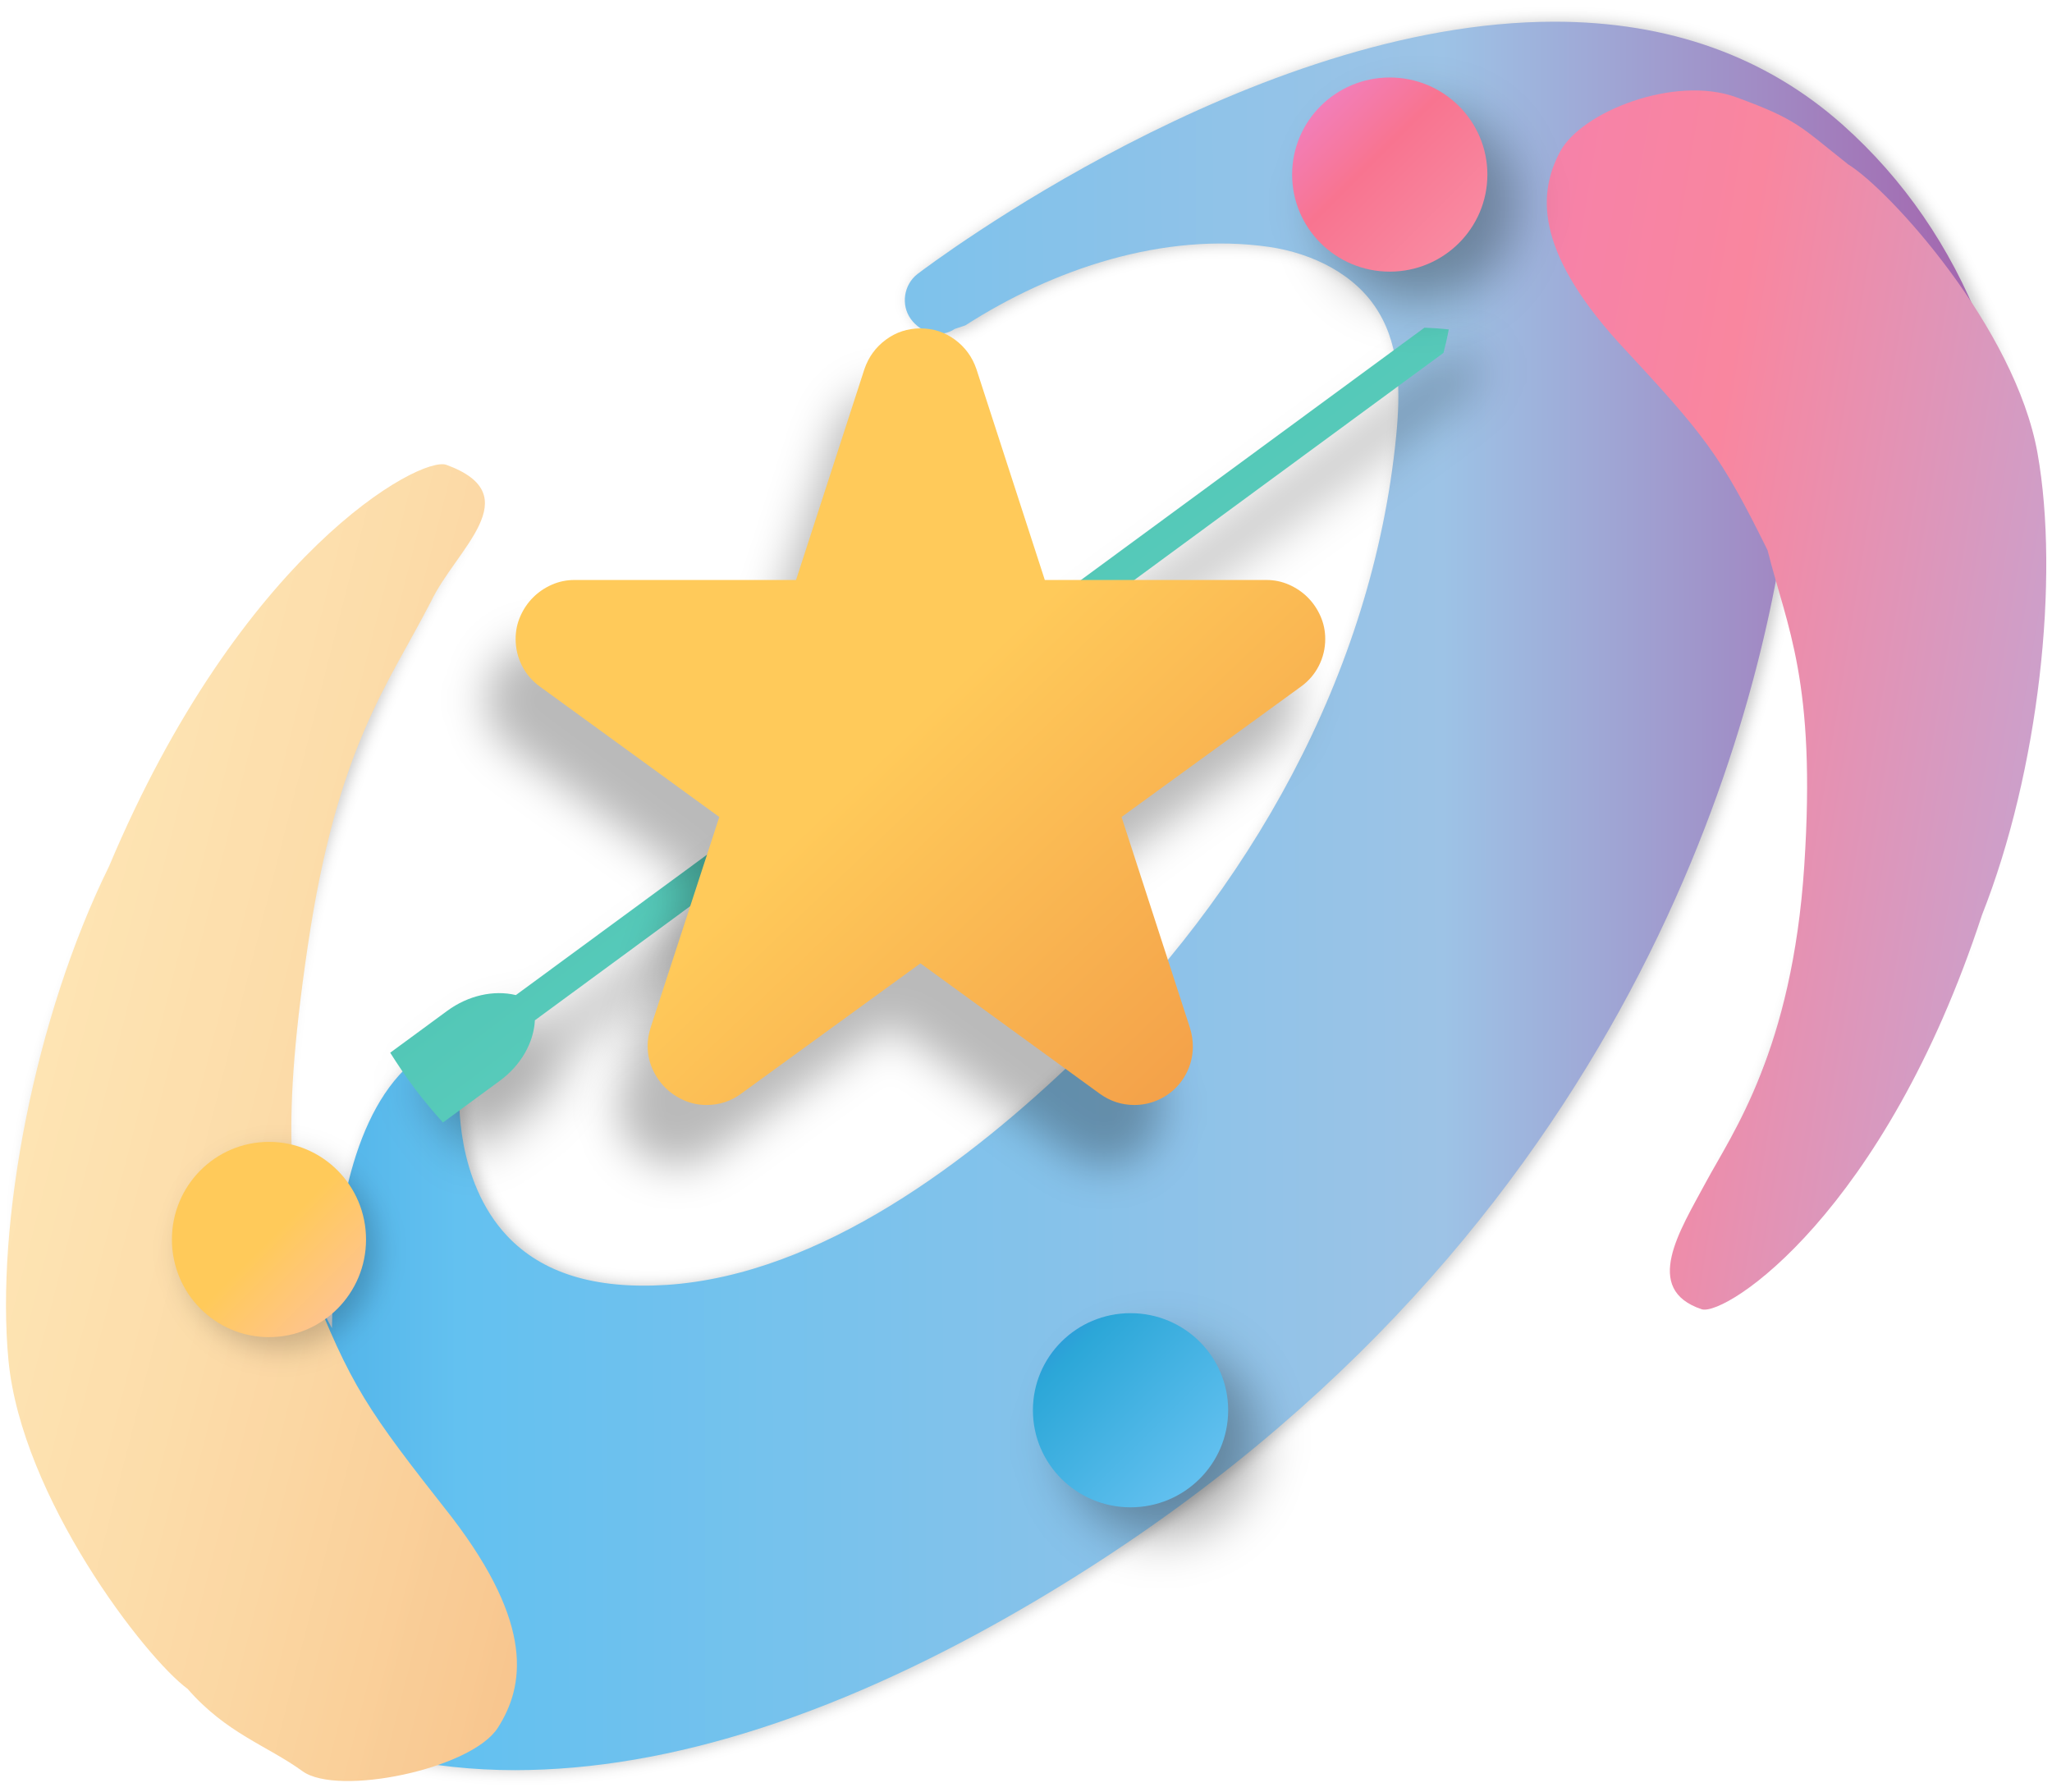
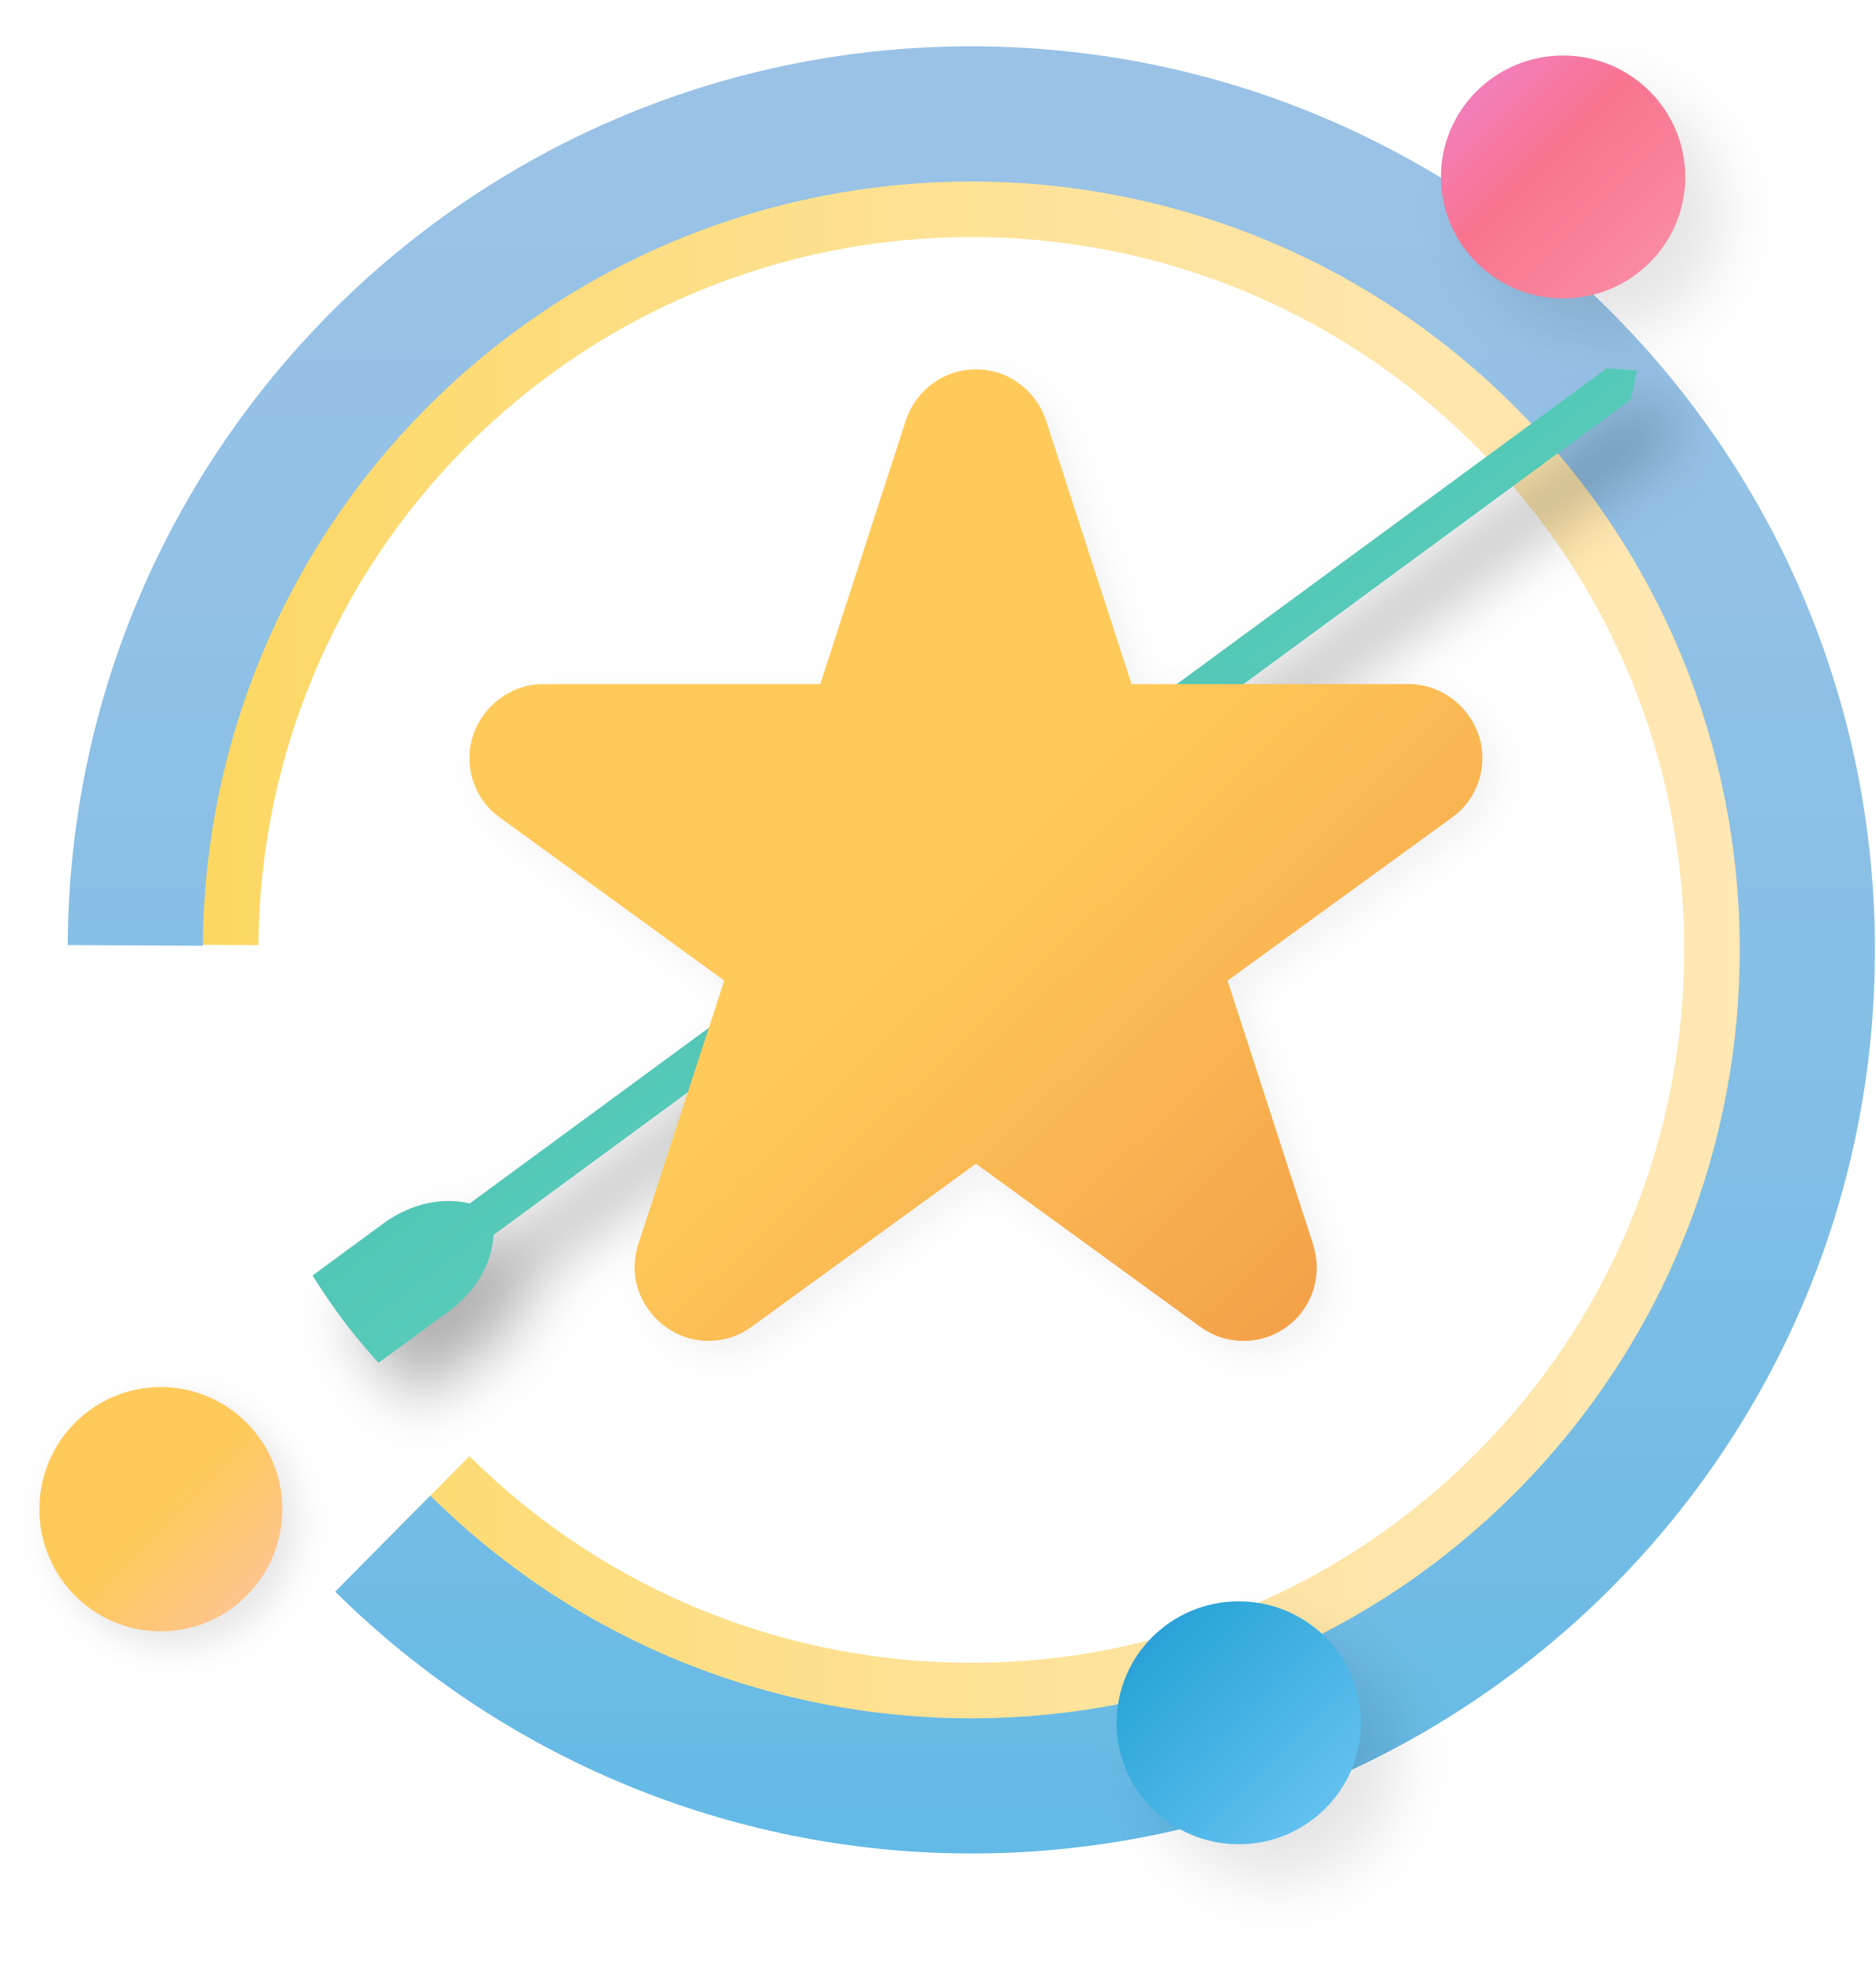
- <svg xmlns="http://www.w3.org/2000/svg" width="1797" height="1569" overflow="hidden">
+ <svg xmlns="http://www.w3.org/2000/svg" width="1313" height="1381" overflow="hidden">
  <defs>
    <filter id="fx0" x="-10%" y="-10%" width="120%" height="120%" filterUnits="userSpaceOnUse" primitiveUnits="userSpaceOnUse">
      <feComponentTransfer color-interpolation-filters="sRGB">
        <feFuncR type="discrete" tableValues="0 0" />
        <feFuncG type="discrete" tableValues="0 0" />
        <feFuncB type="discrete" tableValues="0 0" />
-         <feFuncA type="linear" slope="0.22" intercept="0" />
-       </feComponentTransfer>
-       <feGaussianBlur stdDeviation="6.111 6.111" />
+         <feFuncA type="linear" slope="0.102" intercept="0" />
+       </feComponentTransfer>
+       <feGaussianBlur stdDeviation="7.13 7.153" />
    </filter>
    <filter id="fx1" x="-10%" y="-10%" width="120%" height="120%" filterUnits="userSpaceOnUse" primitiveUnits="userSpaceOnUse">
      <feComponentTransfer color-interpolation-filters="sRGB">
        <feFuncR type="discrete" tableValues="0 0" />
        <feFuncG type="discrete" tableValues="0 0" />
        <feFuncB type="discrete" tableValues="0 0" />
+         <feFuncA type="linear" slope="0.102" intercept="0" />
+       </feComponentTransfer>
+       <feGaussianBlur stdDeviation="6.111 6.136" />
+     </filter>
+     <filter id="fx2" x="-10%" y="-10%" width="120%" height="120%" filterUnits="userSpaceOnUse" primitiveUnits="userSpaceOnUse">
+       <feComponentTransfer color-interpolation-filters="sRGB">
+         <feFuncR type="discrete" tableValues="0 0" />
+         <feFuncG type="discrete" tableValues="0 0" />
+         <feFuncB type="discrete" tableValues="0 0" />
+         <feFuncA type="linear" slope="0.102" intercept="0" />
+       </feComponentTransfer>
+       <feGaussianBlur stdDeviation="7.13 7.153" />
+     </filter>
+     <filter id="fx3" x="-10%" y="-10%" width="120%" height="120%" filterUnits="userSpaceOnUse" primitiveUnits="userSpaceOnUse">
+       <feComponentTransfer color-interpolation-filters="sRGB">
+         <feFuncR type="discrete" tableValues="0 0" />
+         <feFuncG type="discrete" tableValues="0 0" />
+         <feFuncB type="discrete" tableValues="0 0" />
        <feFuncA type="linear" slope="0.31" intercept="0" />
      </feComponentTransfer>
      <feGaussianBlur stdDeviation="7.13 7.13" />
    </filter>
-     <filter id="fx2" x="-10%" y="-10%" width="120%" height="120%" filterUnits="userSpaceOnUse" primitiveUnits="userSpaceOnUse">
-       <feComponentTransfer color-interpolation-filters="sRGB">
-         <feFuncR type="discrete" tableValues="0 0" />
-         <feFuncG type="discrete" tableValues="0 0" />
-         <feFuncB type="discrete" tableValues="0 0" />
-         <feFuncA type="linear" slope="0.271" intercept="0" />
+     <filter id="fx4" x="-10%" y="-10%" width="120%" height="120%" filterUnits="userSpaceOnUse" primitiveUnits="userSpaceOnUse">
+       <feComponentTransfer color-interpolation-filters="sRGB">
+         <feFuncR type="discrete" tableValues="0 0" />
+         <feFuncG type="discrete" tableValues="0 0" />
+         <feFuncB type="discrete" tableValues="0 0" />
+         <feFuncA type="linear" slope="0.051" intercept="0" />
      </feComponentTransfer>
      <feGaussianBlur stdDeviation="6.119 6.111" />
    </filter>
-     <filter id="fx3" x="-10%" y="-10%" width="120%" height="120%" filterUnits="userSpaceOnUse" primitiveUnits="userSpaceOnUse">
-       <feComponentTransfer color-interpolation-filters="sRGB">
-         <feFuncR type="discrete" tableValues="0 0" />
-         <feFuncG type="discrete" tableValues="0 0" />
-         <feFuncB type="discrete" tableValues="0 0" />
-         <feFuncA type="linear" slope="0.31" intercept="0" />
-       </feComponentTransfer>
-       <feGaussianBlur stdDeviation="7.13 7.153" />
-     </filter>
-     <filter id="fx4" x="-10%" y="-10%" width="120%" height="120%" filterUnits="userSpaceOnUse" primitiveUnits="userSpaceOnUse">
-       <feComponentTransfer color-interpolation-filters="sRGB">
-         <feFuncR type="discrete" tableValues="0 0" />
-         <feFuncG type="discrete" tableValues="0 0" />
-         <feFuncB type="discrete" tableValues="0 0" />
-         <feFuncA type="linear" slope="0.31" intercept="0" />
-       </feComponentTransfer>
-       <feGaussianBlur stdDeviation="7.13 7.153" />
-     </filter>
-     <filter id="fx5" x="-10%" y="-10%" width="120%" height="120%" filterUnits="userSpaceOnUse" primitiveUnits="userSpaceOnUse">
-       <feComponentTransfer color-interpolation-filters="sRGB">
-         <feFuncR type="discrete" tableValues="0 0" />
-         <feFuncG type="discrete" tableValues="0 0" />
-         <feFuncB type="discrete" tableValues="0 0" />
-         <feFuncA type="linear" slope="0.2" intercept="0" />
-       </feComponentTransfer>
-       <feGaussianBlur stdDeviation="6.111 6.136" />
-     </filter>
-     <clipPath id="clip6">
-       <rect x="1306" y="453" width="1797" height="1569" />
-     </clipPath>
-     <clipPath id="clip7">
-       <rect x="-3" y="-3" width="1807" height="1576" />
-     </clipPath>
+     <clipPath id="clip5">
+       <rect x="1429" y="482" width="1313" height="1381" />
+     </clipPath>
+     <linearGradient x1="1279.06" y1="1146.89" x2="2938.64" y2="1146.88" gradientUnits="userSpaceOnUse" spreadMethod="reflect" id="fill6">
+       <stop offset="0" stop-color="#FCD03C" />
+       <stop offset="0.008" stop-color="#FCD03D" />
+       <stop offset="0.016" stop-color="#FCD03F" />
+       <stop offset="0.024" stop-color="#FCD141" />
+       <stop offset="0.032" stop-color="#FCD143" />
+       <stop offset="0.04" stop-color="#FCD145" />
+       <stop offset="0.048" stop-color="#FCD247" />
+       <stop offset="0.056" stop-color="#FCD248" />
+       <stop offset="0.065" stop-color="#FCD24A" />
+       <stop offset="0.073" stop-color="#FCD34C" />
+       <stop offset="0.081" stop-color="#FCD34E" />
+       <stop offset="0.089" stop-color="#FCD34F" />
+       <stop offset="0.097" stop-color="#FCD451" />
+       <stop offset="0.105" stop-color="#FCD453" />
+       <stop offset="0.113" stop-color="#FCD555" />
+       <stop offset="0.121" stop-color="#FCD556" />
+       <stop offset="0.129" stop-color="#FCD558" />
+       <stop offset="0.137" stop-color="#FCD65A" />
+       <stop offset="0.145" stop-color="#FCD65B" />
+       <stop offset="0.153" stop-color="#FCD65D" />
+       <stop offset="0.161" stop-color="#FCD75F" />
+       <stop offset="0.169" stop-color="#FCD760" />
+       <stop offset="0.177" stop-color="#FCD762" />
+       <stop offset="0.185" stop-color="#FCD763" />
+       <stop offset="0.194" stop-color="#FCD865" />
+       <stop offset="0.202" stop-color="#FDD867" />
+       <stop offset="0.21" stop-color="#FDD868" />
+       <stop offset="0.218" stop-color="#FDD96A" />
+       <stop offset="0.226" stop-color="#FDD96B" />
+       <stop offset="0.234" stop-color="#FDD96D" />
+       <stop offset="0.242" stop-color="#FDDA6E" />
+       <stop offset="0.25" stop-color="#FDDA70" />
+       <stop offset="0.258" stop-color="#FDDA71" />
+       <stop offset="0.266" stop-color="#FDDB73" />
+       <stop offset="0.274" stop-color="#FDDB74" />
+       <stop offset="0.282" stop-color="#FDDB75" />
+       <stop offset="0.29" stop-color="#FDDB77" />
+       <stop offset="0.298" stop-color="#FDDC78" />
+       <stop offset="0.306" stop-color="#FDDC7A" />
+       <stop offset="0.315" stop-color="#FDDC7B" />
+       <stop offset="0.323" stop-color="#FDDC7C" />
+       <stop offset="0.331" stop-color="#FDDD7E" />
+       <stop offset="0.339" stop-color="#FDDD7F" />
+       <stop offset="0.347" stop-color="#FDDD80" />
+       <stop offset="0.355" stop-color="#FDDE82" />
+       <stop offset="0.363" stop-color="#FDDE83" />
+       <stop offset="0.371" stop-color="#FDDE84" />
+       <stop offset="0.379" stop-color="#FDDE85" />
+       <stop offset="0.387" stop-color="#FDDF87" />
+       <stop offset="0.395" stop-color="#FDDF88" />
+       <stop offset="0.403" stop-color="#FDDF89" />
+       <stop offset="0.411" stop-color="#FDDF8A" />
+       <stop offset="0.419" stop-color="#FDDF8B" />
+       <stop offset="0.427" stop-color="#FDE08D" />
+       <stop offset="0.435" stop-color="#FDE08E" />
+       <stop offset="0.444" stop-color="#FEE08F" />
+       <stop offset="0.452" stop-color="#FEE090" />
+       <stop offset="0.46" stop-color="#FEE191" />
+       <stop offset="0.468" stop-color="#FEE192" />
+       <stop offset="0.476" stop-color="#FEE193" />
+       <stop offset="0.484" stop-color="#FEE194" />
+       <stop offset="0.492" stop-color="#FEE195" />
+       <stop offset="0.5" stop-color="#FEE296" />
+       <stop offset="0.508" stop-color="#FEE297" />
+       <stop offset="0.516" stop-color="#FEE298" />
+       <stop offset="0.524" stop-color="#FEE299" />
+       <stop offset="0.532" stop-color="#FEE29A" />
+       <stop offset="0.54" stop-color="#FEE39B" />
+       <stop offset="0.548" stop-color="#FEE39C" />
+       <stop offset="0.556" stop-color="#FEE39D" />
+       <stop offset="0.565" stop-color="#FEE39E" />
+       <stop offset="0.573" stop-color="#FEE39F" />
+       <stop offset="0.581" stop-color="#FEE4A0" />
+       <stop offset="0.589" stop-color="#FEE4A1" />
+       <stop offset="0.597" stop-color="#FEE4A2" />
+       <stop offset="0.605" stop-color="#FEE4A3" />
+       <stop offset="0.613" stop-color="#FEE4A3" />
+       <stop offset="0.621" stop-color="#FEE4A4" />
+       <stop offset="0.629" stop-color="#FEE5A5" />
+       <stop offset="0.637" stop-color="#FEE5A6" />
+       <stop offset="0.645" stop-color="#FEE5A7" />
+       <stop offset="0.653" stop-color="#FEE5A7" />
+       <stop offset="0.661" stop-color="#FEE5A8" />
+       <stop offset="0.669" stop-color="#FEE5A9" />
+       <stop offset="0.677" stop-color="#FEE6AA" />
+       <stop offset="0.685" stop-color="#FEE6AA" />
+       <stop offset="0.694" stop-color="#FEE6AB" />
+       <stop offset="0.702" stop-color="#FEE6AC" />
+       <stop offset="0.71" stop-color="#FEE6AC" />
+       <stop offset="0.718" stop-color="#FEE6AD" />
+       <stop offset="0.726" stop-color="#FEE6AD" />
+       <stop offset="0.734" stop-color="#FEE6AE" />
+       <stop offset="0.742" stop-color="#FEE7AF" />
+       <stop offset="0.75" stop-color="#FEE7AF" />
+       <stop offset="0.758" stop-color="#FEE7B0" />
+       <stop offset="0.766" stop-color="#FEE7B0" />
+       <stop offset="0.774" stop-color="#FEE7B1" />
+       <stop offset="0.782" stop-color="#FEE7B1" />
+       <stop offset="0.79" stop-color="#FEE7B2" />
+       <stop offset="0.798" stop-color="#FEE7B2" />
+       <stop offset="0.806" stop-color="#FEE7B3" />
+       <stop offset="0.815" stop-color="#FEE7B3" />
+       <stop offset="0.823" stop-color="#FEE8B4" />
+       <stop offset="0.831" stop-color="#FEE8B4" />
+       <stop offset="0.839" stop-color="#FEE8B4" />
+       <stop offset="0.847" stop-color="#FEE8B5" />
+       <stop offset="0.855" stop-color="#FEE8B5" />
+       <stop offset="0.863" stop-color="#FEE8B5" />
+       <stop offset="0.871" stop-color="#FEE8B6" />
+       <stop offset="0.879" stop-color="#FEE8B6" />
+       <stop offset="0.887" stop-color="#FEE8B6" />
+       <stop offset="0.895" stop-color="#FEE8B7" />
+       <stop offset="0.903" stop-color="#FEE8B7" />
+       <stop offset="0.911" stop-color="#FEE8B7" />
+       <stop offset="0.919" stop-color="#FEE8B7" />
+       <stop offset="0.927" stop-color="#FEE8B8" />
+       <stop offset="0.935" stop-color="#FEE8B8" />
+       <stop offset="0.944" stop-color="#FEE8B8" />
+       <stop offset="0.952" stop-color="#FEE8B8" />
+       <stop offset="0.96" stop-color="#FEE8B8" />
+       <stop offset="0.968" stop-color="#FEE8B8" />
+       <stop offset="0.976" stop-color="#FEE8B8" />
+       <stop offset="0.984" stop-color="#FEE8B8" />
+       <stop offset="0.992" stop-color="#FEE8B8" />
+       <stop offset="1" stop-color="#FFE9B9" />
+     </linearGradient>
+     <linearGradient x1="2108.85" y1="252.45" x2="2108.85" y2="2041.32" gradientUnits="userSpaceOnUse" spreadMethod="reflect" id="fill7">
+       <stop offset="0" stop-color="#9DC3E6" />
+       <stop offset="0.013" stop-color="#9CC2E6" />
+       <stop offset="0.026" stop-color="#9CC2E6" />
+       <stop offset="0.039" stop-color="#9CC2E6" />
+       <stop offset="0.052" stop-color="#9CC2E6" />
+       <stop offset="0.065" stop-color="#9CC2E6" />
+       <stop offset="0.078" stop-color="#9CC2E6" />
+       <stop offset="0.091" stop-color="#9CC2E6" />
+       <stop offset="0.104" stop-color="#9BC2E6" />
+       <stop offset="0.117" stop-color="#9BC2E6" />
+       <stop offset="0.13" stop-color="#9BC2E6" />
+       <stop offset="0.143" stop-color="#9AC2E6" />
+       <stop offset="0.156" stop-color="#9AC2E6" />
+       <stop offset="0.169" stop-color="#9AC2E6" />
+       <stop offset="0.182" stop-color="#99C2E6" />
+       <stop offset="0.195" stop-color="#99C2E6" />
+       <stop offset="0.208" stop-color="#98C2E6" />
+       <stop offset="0.221" stop-color="#98C2E6" />
+       <stop offset="0.234" stop-color="#97C2E6" />
+       <stop offset="0.247" stop-color="#97C2E6" />
+       <stop offset="0.26" stop-color="#96C2E6" />
+       <stop offset="0.273" stop-color="#96C1E6" />
+       <stop offset="0.286" stop-color="#95C1E6" />
+       <stop offset="0.299" stop-color="#94C1E6" />
+       <stop offset="0.312" stop-color="#94C1E6" />
+       <stop offset="0.325" stop-color="#93C1E6" />
+       <stop offset="0.338" stop-color="#92C1E6" />
+       <stop offset="0.351" stop-color="#92C1E6" />
+       <stop offset="0.364" stop-color="#91C1E6" />
+       <stop offset="0.377" stop-color="#90C1E6" />
+       <stop offset="0.39" stop-color="#8FC0E6" />
+       <stop offset="0.403" stop-color="#8EC0E6" />
+       <stop offset="0.416" stop-color="#8DC0E6" />
+       <stop offset="0.429" stop-color="#8DC0E6" />
+       <stop offset="0.442" stop-color="#8CC0E6" />
+       <stop offset="0.455" stop-color="#8BC0E6" />
+       <stop offset="0.468" stop-color="#8AC0E6" />
+       <stop offset="0.481" stop-color="#89BFE6" />
+       <stop offset="0.494" stop-color="#88BFE6" />
+       <stop offset="0.506" stop-color="#87BFE6" />
+       <stop offset="0.519" stop-color="#86BFE6" />
+       <stop offset="0.532" stop-color="#85BFE6" />
+       <stop offset="0.545" stop-color="#83BFE6" />
+       <stop offset="0.558" stop-color="#82BEE6" />
+       <stop offset="0.571" stop-color="#81BEE6" />
+       <stop offset="0.584" stop-color="#80BEE6" />
+       <stop offset="0.597" stop-color="#7FBEE6" />
+       <stop offset="0.61" stop-color="#7EBEE6" />
+       <stop offset="0.623" stop-color="#7CBEE6" />
+       <stop offset="0.636" stop-color="#7BBDE6" />
+       <stop offset="0.649" stop-color="#7ABDE6" />
+       <stop offset="0.662" stop-color="#78BDE6" />
+       <stop offset="0.675" stop-color="#77BDE6" />
+       <stop offset="0.688" stop-color="#76BDE6" />
+       <stop offset="0.701" stop-color="#74BCE6" />
+       <stop offset="0.714" stop-color="#73BCE6" />
+       <stop offset="0.727" stop-color="#72BCE6" />
+       <stop offset="0.74" stop-color="#70BCE6" />
+       <stop offset="0.753" stop-color="#6FBBE6" />
+       <stop offset="0.766" stop-color="#6DBBE6" />
+       <stop offset="0.779" stop-color="#6CBBE6" />
+       <stop offset="0.792" stop-color="#6ABBE6" />
+       <stop offset="0.805" stop-color="#69BBE6" />
+       <stop offset="0.818" stop-color="#67BAE6" />
+       <stop offset="0.831" stop-color="#65BAE6" />
+       <stop offset="0.844" stop-color="#64BAE6" />
+       <stop offset="0.857" stop-color="#62BAE6" />
+       <stop offset="0.87" stop-color="#60B9E6" />
+       <stop offset="0.883" stop-color="#5FB9E6" />
+       <stop offset="0.896" stop-color="#5DB9E6" />
+       <stop offset="0.909" stop-color="#5BB8E6" />
+       <stop offset="0.922" stop-color="#5AB8E6" />
+       <stop offset="0.935" stop-color="#58B8E6" />
+       <stop offset="0.948" stop-color="#56B8E6" />
+       <stop offset="0.961" stop-color="#54B7E6" />
+       <stop offset="0.974" stop-color="#52B7E6" />
+       <stop offset="0.987" stop-color="#50B7E6" />
+       <stop offset="1" stop-color="#4FB7E7" />
+     </linearGradient>
    <clipPath id="clip8">
-       <rect x="0" y="0" width="1800" height="1571" />
-     </clipPath>
-     <linearGradient x1="1318.67" y1="1239.04" x2="3081.33" y2="1235.96" gradientUnits="userSpaceOnUse" spreadMethod="reflect" id="fill9">
-       <stop offset="0" stop-color="#2B97D9" />
-       <stop offset="0.22" stop-color="#63C1F0" />
-       <stop offset="0.71" stop-color="#9DC3E6" />
-       <stop offset="1" stop-color="#A45CA8" />
-     </linearGradient>
-     <clipPath id="clip10">
+       <rect x="-7.333" y="-7.358" width="117.667" height="113.709" />
+     </clipPath>
+     <clipPath id="clip9">
+       <rect x="0" y="0" width="101" height="101" />
+     </clipPath>
+     <linearGradient x1="2438.05" y1="520.367" x2="2608.05" y2="691.364" gradientUnits="userSpaceOnUse" spreadMethod="reflect" id="fill10">
+       <stop offset="0" stop-color="#EF84CF" />
+       <stop offset="0.42" stop-color="#F87490" />
+       <stop offset="1" stop-color="#F991A7" />
+     </linearGradient>
+     <clipPath id="clip11">
+       <rect x="-3.5" y="-6.526" width="132" height="135.045" />
+     </clipPath>
+     <clipPath id="clip12">
+       <rect x="0" y="0" width="123" height="124" />
+     </clipPath>
+     <linearGradient x1="1456.05" y1="1453.37" x2="1627.05" y2="1623.36" gradientUnits="userSpaceOnUse" spreadMethod="reflect" id="fill13">
+       <stop offset="0" stop-color="#FFCA5A" />
+       <stop offset="0.5" stop-color="#FFCA5A" />
+       <stop offset="1" stop-color="#FEC1A2" />
+     </linearGradient>
+     <clipPath id="clip14">
+       <rect x="-7.333" y="-7.358" width="117.667" height="113.709" />
+     </clipPath>
+     <clipPath id="clip15">
+       <rect x="0" y="0" width="101" height="101" />
+     </clipPath>
+     <linearGradient x1="2211.05" y1="1602.37" x2="2381.05" y2="1773.36" gradientUnits="userSpaceOnUse" spreadMethod="reflect" id="fill16">
+       <stop offset="0" stop-color="#2A8EDA" />
+       <stop offset="0.21" stop-color="#2CA7D8" />
+       <stop offset="1" stop-color="#6FC6F5" />
+     </linearGradient>
+     <clipPath id="clip17">
      <rect x="-7.333" y="-7.333" width="366.667" height="290.667" />
    </clipPath>
-     <clipPath id="clip11">
+     <clipPath id="clip18">
      <rect x="0" y="0" width="353" height="276" />
    </clipPath>
-     <linearGradient x1="1777.04" y1="642.823" x2="2445.4" y2="1533.01" gradientUnits="userSpaceOnUse" spreadMethod="reflect" id="fill12">
+     <linearGradient x1="1777.04" y1="642.823" x2="2445.4" y2="1533.01" gradientUnits="userSpaceOnUse" spreadMethod="reflect" id="fill19">
      <stop offset="0" stop-color="#37B3A2" />
      <stop offset="0.59" stop-color="#5BCDBD" />
      <stop offset="1" stop-color="#5BCDBD" />
    </linearGradient>
-     <clipPath id="clip13">
-       <rect x="-6.341" y="-6.333" width="286.682" height="275.667" />
-     </clipPath>
-     <clipPath id="clip14">
-       <rect x="0" y="0" width="274" height="264" />
-     </clipPath>
-     <linearGradient x1="1772.34" y1="726.367" x2="2451.75" y2="1434.75" gradientUnits="userSpaceOnUse" spreadMethod="reflect" id="fill15">
+     <clipPath id="clip20">
+       <rect x="-3.504" y="-3.5" width="401.01" height="387" />
+     </clipPath>
+     <clipPath id="clip21">
+       <rect x="0" y="0" width="393" height="378" />
+     </clipPath>
+     <linearGradient x1="1772.34" y1="726.367" x2="2451.75" y2="1434.75" gradientUnits="userSpaceOnUse" spreadMethod="reflect" id="fill22">
      <stop offset="0" stop-color="#FFCA5A" />
      <stop offset="0.5" stop-color="#FFCA5A" />
      <stop offset="1" stop-color="#F19745" />
    </linearGradient>
-     <linearGradient x1="1066.15" y1="1331.52" x2="2067.25" y2="1586.72" gradientUnits="userSpaceOnUse" spreadMethod="reflect" id="fill16">
-       <stop offset="0" stop-color="#FFE9B9" />
-       <stop offset="0.015" stop-color="#FEE8B8" />
-       <stop offset="0.031" stop-color="#FEE8B8" />
-       <stop offset="0.046" stop-color="#FEE8B8" />
-       <stop offset="0.062" stop-color="#FEE8B8" />
-       <stop offset="0.077" stop-color="#FEE8B8" />
-       <stop offset="0.092" stop-color="#FEE8B8" />
-       <stop offset="0.108" stop-color="#FEE8B7" />
-       <stop offset="0.123" stop-color="#FEE7B7" />
-       <stop offset="0.138" stop-color="#FEE7B7" />
-       <stop offset="0.154" stop-color="#FEE7B7" />
-       <stop offset="0.169" stop-color="#FEE7B6" />
-       <stop offset="0.185" stop-color="#FEE6B6" />
-       <stop offset="0.2" stop-color="#FEE6B5" />
-       <stop offset="0.215" stop-color="#FEE5B5" />
-       <stop offset="0.231" stop-color="#FEE5B4" />
-       <stop offset="0.246" stop-color="#FEE5B4" />
-       <stop offset="0.262" stop-color="#FEE4B3" />
-       <stop offset="0.277" stop-color="#FEE4B3" />
-       <stop offset="0.292" stop-color="#FEE3B2" />
-       <stop offset="0.308" stop-color="#FDE3B1" />
-       <stop offset="0.323" stop-color="#FDE2B1" />
-       <stop offset="0.338" stop-color="#FDE1B0" />
-       <stop offset="0.354" stop-color="#FDE1AF" />
-       <stop offset="0.369" stop-color="#FDE0AE" />
-       <stop offset="0.385" stop-color="#FDDFAD" />
-       <stop offset="0.4" stop-color="#FDDFAD" />
-       <stop offset="0.415" stop-color="#FDDEAC" />
-       <stop offset="0.431" stop-color="#FCDDAB" />
-       <stop offset="0.446" stop-color="#FCDDAA" />
-       <stop offset="0.462" stop-color="#FCDCA9" />
-       <stop offset="0.477" stop-color="#FCDBA8" />
-       <stop offset="0.492" stop-color="#FCDAA7" />
-       <stop offset="0.508" stop-color="#FCD9A6" />
-       <stop offset="0.523" stop-color="#FCD8A5" />
-       <stop offset="0.538" stop-color="#FBD8A4" />
-       <stop offset="0.554" stop-color="#FBD7A3" />
-       <stop offset="0.569" stop-color="#FBD6A2" />
-       <stop offset="0.585" stop-color="#FBD5A0" />
-       <stop offset="0.6" stop-color="#FBD49F" />
-       <stop offset="0.615" stop-color="#FAD39E" />
-       <stop offset="0.631" stop-color="#FAD29D" />
-       <stop offset="0.646" stop-color="#FAD19B" />
-       <stop offset="0.662" stop-color="#FAD09A" />
-       <stop offset="0.677" stop-color="#FACF99" />
-       <stop offset="0.692" stop-color="#F9CD97" />
-       <stop offset="0.708" stop-color="#F9CC96" />
-       <stop offset="0.723" stop-color="#F9CB95" />
-       <stop offset="0.738" stop-color="#F9CA93" />
-       <stop offset="0.754" stop-color="#F9C992" />
-       <stop offset="0.769" stop-color="#F8C790" />
-       <stop offset="0.785" stop-color="#F8C68F" />
-       <stop offset="0.8" stop-color="#F8C58D" />
-       <stop offset="0.815" stop-color="#F8C48B" />
-       <stop offset="0.831" stop-color="#F7C28A" />
-       <stop offset="0.846" stop-color="#F7C188" />
-       <stop offset="0.862" stop-color="#F7C087" />
-       <stop offset="0.877" stop-color="#F7BE85" />
-       <stop offset="0.892" stop-color="#F6BD83" />
-       <stop offset="0.908" stop-color="#F6BB81" />
-       <stop offset="0.923" stop-color="#F6BA80" />
-       <stop offset="0.938" stop-color="#F6B97E" />
-       <stop offset="0.954" stop-color="#F5B77C" />
-       <stop offset="0.969" stop-color="#F5B67A" />
-       <stop offset="0.985" stop-color="#F5B478" />
-       <stop offset="1" stop-color="#F5B377" />
-     </linearGradient>
-     <linearGradient x1="2406.75" y1="959.823" x2="3340.15" y2="1112.99" gradientUnits="userSpaceOnUse" spreadMethod="reflect" id="fill17">
-       <stop offset="0" stop-color="#F37DB3" />
-       <stop offset="0.4" stop-color="#F9869F" />
-       <stop offset="1" stop-color="#A9B4ED" />
-     </linearGradient>
-     <clipPath id="clip18">
-       <rect x="-7.333" y="-7.358" width="117.667" height="113.709" />
-     </clipPath>
-     <clipPath id="clip19">
-       <rect x="0" y="0" width="101" height="101" />
-     </clipPath>
-     <linearGradient x1="2211.05" y1="1602.37" x2="2381.05" y2="1773.36" gradientUnits="userSpaceOnUse" spreadMethod="reflect" id="fill20">
-       <stop offset="0" stop-color="#2A8EDA" />
-       <stop offset="0.21" stop-color="#2CA7D8" />
-       <stop offset="1" stop-color="#6FC6F5" />
-     </linearGradient>
-     <clipPath id="clip21">
-       <rect x="-7.333" y="-7.358" width="117.667" height="113.709" />
-     </clipPath>
-     <clipPath id="clip22">
-       <rect x="0" y="0" width="101" height="101" />
-     </clipPath>
-     <linearGradient x1="2438.05" y1="520.367" x2="2608.05" y2="691.364" gradientUnits="userSpaceOnUse" spreadMethod="reflect" id="fill23">
-       <stop offset="0" stop-color="#EF84CF" />
-       <stop offset="0.42" stop-color="#F87490" />
-       <stop offset="1" stop-color="#F991A7" />
-     </linearGradient>
-     <clipPath id="clip24">
-       <rect x="-3.5" y="-6.526" width="132" height="135.045" />
-     </clipPath>
-     <clipPath id="clip25">
-       <rect x="0" y="0" width="123" height="124" />
-     </clipPath>
-     <linearGradient x1="1456.05" y1="1453.37" x2="1627.05" y2="1623.36" gradientUnits="userSpaceOnUse" spreadMethod="reflect" id="fill26">
-       <stop offset="0" stop-color="#FFCA5A" />
-       <stop offset="0.5" stop-color="#FFCA5A" />
-       <stop offset="1" stop-color="#FEC1A2" />
-     </linearGradient>
  </defs>
-   <g clip-path="url(#clip6)" transform="translate(-1306 -453)">
-     <g clip-path="url(#clip7)" filter="url(#fx0)" transform="translate(1305 452)">
-       <g clip-path="url(#clip8)">
-         <path d="M1619.27 110.276C1551.78 50.195 1466.73 20 1366.88 20 1102.46 20 820.793 231.98 809.083 240.915 797.064 250.158 794.29 268.029 803.227 280.353 812.164 292.677 829.114 297.608 841.749 288.98L850.994 285.899C927.726 236.602 1024.5 203.942 1116.95 217.191 1154.85 222.737 1193.07 241.223 1212.79 274.191 1232.21 306.234 1231.9 345.981 1228.2 383.262 1207.55 591.853 1099.08 782.265 949.613 926.46 855.928 1016.74 724.954 1117.18 589.358 1126.12 526.182 1130.12 480.264 1115.64 449.754 1083.29 403.837 1034.61 407.843 959.737 407.843 959.12 408.459 947.412 401.988 936.323 391.202 931.701 380.724 926.769 368.089 928.928 359.768 937.552 308.919 988.391 297.208 1089.14 296.284 1164.01 148.361 898.731 401.063 479.084 403.837 474.463 410.308 463.679 409.076 449.814 400.447 440.571 391.818 431.327 378.258 428.862 366.856 434.717 185.649 527.766 58.374 876.547 53.135 891.644-6.343 1063.57 14.305 1250.59 106.757 1380.31 185.341 1490.3 309.536 1551 456.534 1551 592.439 1551 745.294 1501.39 910.78 1403.72 1427.28 1099 1543.46 642.38 1569.66 456.284 1697.55 714.481 1482.75 1082.06 1480.29 1085.75 1473.2 1097.46 1475.67 1112.87 1486.14 1121.49 1496.62 1130.43 1512.03 1130.43 1522.51 1121.49 1668.58 998.25 1776.44 745.292 1779.52 519.447 1781.68 347.213 1726.52 205.791 1619.27 110.276Z" fill="#FF0000" fill-rule="evenodd" />
-       </g>
-     </g>
-     <path d="M2919.69 562.276C2852.2 502.195 2767.14 472 2667.29 472 2402.88 472 2121.21 683.98 2109.5 692.915 2097.48 702.158 2094.71 720.029 2103.64 732.353 2112.58 744.677 2129.53 749.608 2142.17 740.98L2151.41 737.899C2228.14 688.602 2324.91 655.942 2417.36 669.191 2455.27 674.737 2493.48 693.223 2513.21 726.191 2532.63 758.234 2532.31 797.981 2528.62 835.262 2507.97 1043.85 2399.49 1234.26 2250.03 1378.46 2156.34 1468.74 2025.37 1569.18 1889.77 1578.12 1826.6 1582.12 1780.68 1567.64 1750.17 1535.29 1704.25 1486.61 1708.26 1411.74 1708.26 1411.12 1708.88 1399.41 1702.4 1388.32 1691.62 1383.7 1681.14 1378.77 1668.51 1380.93 1660.18 1389.55 1609.34 1440.39 1597.62 1541.14 1596.7 1616.01 1448.78 1350.73 1701.48 931.084 1704.25 926.463 1710.72 915.679 1709.49 901.814 1700.86 892.571 1692.23 883.327 1678.68 880.862 1667.27 886.717 1486.07 979.766 1358.79 1328.55 1353.55 1343.64 1294.07 1515.57 1314.72 1702.59 1407.17 1832.31 1485.76 1942.3 1609.95 2003 1756.95 2003 1892.86 2003 2045.71 1953.39 2211.2 1855.72 2727.7 1551 2843.88 1094.38 2870.08 908.284 2997.97 1166.48 2783.17 1534.06 2780.71 1537.75 2773.61 1549.46 2776.08 1564.87 2786.56 1573.49 2797.04 1582.43 2812.44 1582.43 2822.92 1573.49 2969 1450.25 3076.86 1197.29 3079.94 971.447 3082.1 799.213 3026.93 657.791 2919.69 562.276Z" fill="url(#fill9)" fill-rule="evenodd" />
-     <g clip-path="url(#clip10)" filter="url(#fx1)" transform="matrix(3 0 0 3 1608 700)">
-       <g clip-path="url(#clip11)" transform="matrix(1 0 0 1 0 -2.84217e-14)">
+   <g clip-path="url(#clip5)" transform="translate(-1429 -482)">
+     <path d="M1522.11 1143C1524.26 818.955 1788.69 558.001 2112.73 560.146 2436.78 562.291 2697.74 826.722 2695.59 1150.77 2693.45 1474.82 2429.01 1735.77 2104.97 1733.63 1951.59 1732.61 1804.71 1671.58 1695.78 1563.6L1757.56 1501.27C1953.28 1695.28 2269.22 1693.89 2463.23 1498.17 2657.24 1302.45 2655.86 986.516 2460.14 792.506 2264.42 598.496 1948.48 599.881 1754.47 795.599 1662.64 888.236 1610.74 1013.15 1609.87 1143.58Z" fill="url(#fill6)" fill-rule="evenodd" />
+     <path d="M1476.4 1143.51C1478.26 794.213 1762.94 512.567 2112.23 514.433 2461.52 516.299 2743.17 800.971 2741.3 1150.27 2739.44 1499.56 2454.77 1781.21 2105.47 1779.34 1939.87 1778.45 1781.21 1712.65 1663.6 1596.06L1730.2 1528.87C1941.16 1738 2281.71 1736.5 2490.84 1525.54 2699.96 1314.57 2698.47 974.023 2487.5 764.899 2276.54 555.775 1935.99 557.268 1726.86 768.234 1627.71 868.256 1571.75 1003.18 1571 1144.01Z" fill="url(#fill7)" fill-rule="evenodd" />
+     <g clip-path="url(#clip8)" filter="url(#fx0)" transform="matrix(3 0 0 2.9901 2397 481)">
+       <g clip-path="url(#clip9)">
+         <path d="M79.159 50.431C79.159 34.73 66.398 22.003 50.659 22.003 34.92 22.003 22.159 34.73 22.159 50.431 22.159 66.13 34.92 78.858 50.659 78.858 66.398 78.858 79.159 66.13 79.159 50.431Z" fill="#FF0000" fill-rule="evenodd" />
+       </g>
+     </g>
+     <path d="M2608.55 605.865C2608.55 558.919 2570.27 520.865 2523.05 520.865 2475.83 520.865 2437.55 558.919 2437.55 605.865 2437.55 652.807 2475.83 690.865 2523.05 690.865 2570.27 690.865 2608.55 652.807 2608.55 605.865Z" fill="url(#fill10)" fill-rule="evenodd" />
+     <g clip-path="url(#clip11)" filter="url(#fx1)" transform="matrix(2 0 0 1.99194 1428 1425)">
+       <g clip-path="url(#clip12)" transform="matrix(1 0 0 1 0 1.13687e-13)">
+         <path d="M104.136 61.793C104.136 38.089 85.11 18.87 61.63 18.87 38.162 18.87 19.136 38.089 19.136 61.793 19.136 85.497 38.162 104.716 61.63 104.716 85.11 104.716 104.136 85.497 104.136 61.793Z" fill="#FF0000" fill-rule="evenodd" />
+       </g>
+     </g>
+     <path d="M1626.55 1538.37C1626.55 1491.15 1588.5 1452.87 1541.54 1452.87 1494.6 1452.87 1456.55 1491.15 1456.55 1538.37 1456.55 1585.58 1494.6 1623.87 1541.54 1623.87 1588.5 1623.87 1626.55 1585.58 1626.55 1538.37Z" fill="url(#fill13)" fill-rule="evenodd" />
+     <g clip-path="url(#clip14)" filter="url(#fx2)" transform="matrix(3 0 0 2.9901 2170 1563)">
+       <g clip-path="url(#clip15)" transform="translate(-1.13687e-13 0)">
+         <path d="M79.159 50.434C79.159 34.732 66.402 22.003 50.655 22.003 34.916 22.003 22.159 34.732 22.159 50.434 22.159 66.13 34.916 78.858 50.655 78.858 66.402 78.858 79.159 66.13 79.159 50.434Z" fill="#FF0000" fill-rule="evenodd" />
+       </g>
+     </g>
+     <path d="M2381.55 1687.87C2381.55 1640.92 2343.28 1602.86 2296.04 1602.86 2248.82 1602.86 2210.55 1640.92 2210.55 1687.87 2210.55 1734.81 2248.82 1772.87 2296.04 1772.87 2343.28 1772.87 2381.55 1734.81 2381.55 1687.87Z" fill="url(#fill16)" fill-rule="evenodd" />
+     <g clip-path="url(#clip17)" filter="url(#fx3)" transform="matrix(3 0 0 3 1608 700)">
+       <g clip-path="url(#clip18)" transform="matrix(1 0 0 1 0 -2.84217e-14)">
        <path d="M38.558 221.332 21.884 233.574C22.982 235.313 24.103 237.031 25.256 238.73 26.487 240.508 27.736 242.289 29.043 244.038L29.096 244.117 29.156 244.193C30.471 245.924 31.843 247.615 33.231 249.294 34.548 250.868 35.894 252.424 37.269 253.948L53.946 241.711C59.979 237.271 63.785 230.687 64.115 224.111L329.349 29.303C329.927 27.044 330.471 24.75 330.884 22.46 328.536 22.203 326.168 22.049 323.792 21.948L58.565 216.756C52.085 215.187 44.596 216.895 38.558 221.332Z" fill="#FF0000" fill-rule="evenodd" />
      </g>
    </g>
-     <path d="M1697.75 1338.07 1647.72 1374.79C1651.02 1380.01 1654.38 1385.17 1657.84 1390.26 1661.53 1395.6 1665.28 1400.94 1669.2 1406.19L1669.36 1406.42 1669.54 1406.65C1673.48 1411.84 1677.6 1416.92 1681.76 1421.95 1685.72 1426.68 1689.76 1431.34 1693.88 1435.92L1743.91 1399.21C1762.01 1385.89 1773.43 1366.13 1774.42 1346.41L2570.12 761.981C2571.85 755.204 2573.48 748.323 2574.72 741.453 2567.68 740.681 2560.58 740.221 2553.45 739.917L1757.77 1324.34C1738.33 1319.63 1715.86 1324.76 1697.75 1338.07Z" fill="url(#fill12)" fill-rule="evenodd" />
-     <g clip-path="url(#clip13)" filter="url(#fx2)" transform="matrix(2.99635 0 0 3 1675 738)">
-       <g clip-path="url(#clip14)">
-         <path d="M255.453 109.349C255.453 112.112 254.834 114.715 253.593 117.16 252.353 119.604 250.599 121.641 248.332 123.27L195.926 161.314 215.91 222.842C216.477 224.684 216.761 226.49 216.761 228.261 216.761 230.599 216.318 232.813 215.432 234.903 214.546 236.993 213.324 238.817 211.765 240.376 210.206 241.935 208.381 243.156 206.29 244.042 204.199 244.928 201.985 245.371 199.647 245.371 195.961 245.371 192.595 244.272 189.548 242.076L137.143 204.033 84.738 242.076C81.761 244.272 78.395 245.371 74.639 245.371 72.3 245.371 70.085 244.91 67.995 243.989 65.904 243.068 64.079 241.828 62.52 240.27 60.961 238.711 59.721 236.887 58.8 234.797 57.879 232.707 57.418 230.458 57.418 228.049 57.418 226.42 57.702 224.684 58.269 222.842L78.36 161.314 25.954 123.27C23.686 121.641 21.932 119.604 20.692 117.16 19.452 114.715 18.831 112.112 18.831 109.349 18.831 107.011 19.292 104.797 20.214 102.708 21.135 100.617 22.375 98.793 23.934 97.234 25.493 95.676 27.318 94.436 29.408 93.515 31.499 92.595 33.714 92.134 36.052 92.134L100.788 92.134 120.772 30.605C121.977 27.063 124.068 24.194 127.044 21.998 130.021 19.801 133.387 18.704 137.143 18.704 140.898 18.704 144.264 19.801 147.242 21.998 150.217 24.194 152.308 27.063 153.512 30.605L173.497 92.134 238.233 92.134C240.572 92.134 242.786 92.595 244.877 93.515 246.967 94.436 248.792 95.676 250.351 97.234 251.91 98.793 253.15 100.617 254.072 102.708 254.993 104.797 255.453 107.011 255.453 109.349Z" fill="#FF0000" fill-rule="evenodd" />
-       </g>
-     </g>
-     <path d="M2466.55 1012.49C2466.55 1020.78 2464.69 1028.59 2460.97 1035.93 2457.26 1043.26 2452 1049.37 2445.21 1054.26L2288.18 1168.39 2348.06 1352.97C2349.76 1358.5 2350.61 1363.92 2350.61 1369.23 2350.61 1376.24 2349.28 1382.89 2346.63 1389.16 2343.97 1395.43 2340.31 1400.9 2335.64 1405.57 2330.97 1410.25 2325.5 1413.92 2319.24 1416.57 2312.97 1419.23 2306.34 1420.56 2299.33 1420.56 2288.29 1420.56 2278.2 1417.26 2269.07 1410.68L2112.05 1296.54 1955.02 1410.68C1946.1 1417.26 1936.02 1420.56 1924.76 1420.56 1917.76 1420.56 1911.12 1419.18 1904.86 1416.41 1898.59 1413.65 1893.12 1409.93 1888.45 1405.26 1883.78 1400.58 1880.07 1395.11 1877.31 1388.84 1874.54 1382.57 1873.16 1375.82 1873.16 1368.59 1873.16 1363.71 1874.01 1358.5 1875.71 1352.97L1935.91 1168.39 1778.89 1054.26C1772.09 1049.37 1766.84 1043.26 1763.12 1035.93 1759.4 1028.59 1757.55 1020.78 1757.55 1012.49 1757.55 1005.48 1758.93 998.837 1761.69 992.569 1764.45 986.298 1768.16 980.825 1772.83 976.149 1777.51 971.474 1782.97 967.756 1789.24 964.991 1795.5 962.232 1802.14 960.848 1809.14 960.848L2003.12 960.848 2062.99 776.263C2066.61 765.636 2072.87 757.03 2081.79 750.44 2090.71 743.85 2100.79 740.558 2112.05 740.558 2123.3 740.558 2133.39 743.85 2142.31 750.44 2151.22 757.03 2157.49 765.636 2161.1 776.263L2220.98 960.848 2414.95 960.848C2421.96 960.848 2428.59 962.232 2434.86 964.991 2441.12 967.756 2446.59 971.474 2451.26 976.149 2455.93 980.825 2459.65 986.298 2462.41 992.569 2465.17 998.837 2466.55 1005.48 2466.55 1012.49Z" fill="url(#fill15)" fill-rule="evenodd" />
-     <path d="M1470.28 1931.82C1433.13 1904.67 1324.86 1764.12 1313.41 1644.06 1301.96 1524 1336.52 1343.27 1401.55 1211.48 1516.88 937.167 1673.98 851.907 1696.89 860.011 1769.9 886.698 1705.07 933.955 1683.23 980.096 1645.33 1053.55 1601.2 1107.6 1575.51 1281.48 1549.81 1455.36 1563.97 1498.63 1576.27 1572.96 1613.72 1667.41 1626.57 1686.25 1701.68 1781.55 1774.27 1876.39 1765.11 1929.76 1741.92 1965.98 1718.72 2002.2 1601.62 2026.27 1570.88 2003.91 1540.14 1981.56 1504.37 1970.94 1470.28 1931.82Z" fill="url(#fill16)" fill-rule="evenodd" />
-     <path d="M2924.51 596.953C2960.7 619.134 3070.79 740.268 3090.32 849.807 3109.84 959.345 3091.6 1128.12 3041.68 1254.19 2956.17 1515.06 2818.11 1605.23 2796.43 1599.5 2743.79 1582.06 2777.12 1530.59 2799.99 1488.05 2822.86 1445.51 2875.46 1372.8 2886.06 1210.99 2896.66 1049.18 2870.81 1002.31 2853.93 934.876 2812.42 850.829 2799.2 834.472 2722.99 752.468 2649.13 670.693 2653.55 620.935 2672.17 585.889 2690.78 550.843 2772.7 518.447 2826.6 538.194 2880.5 557.941 2882.18 563.533 2924.51 596.953Z" fill="url(#fill17)" fill-rule="evenodd" />
-     <g clip-path="url(#clip18)" filter="url(#fx3)" transform="matrix(3 0 0 2.9901 2170 1563)">
-       <g clip-path="url(#clip19)" transform="translate(-1.13687e-13 0)">
-         <path d="M79.159 50.434C79.159 34.732 66.402 22.003 50.655 22.003 34.916 22.003 22.159 34.732 22.159 50.434 22.159 66.13 34.916 78.858 50.655 78.858 66.402 78.858 79.159 66.13 79.159 50.434Z" fill="#FF0000" fill-rule="evenodd" />
-       </g>
-     </g>
-     <path d="M2381.55 1687.87C2381.55 1640.92 2343.28 1602.86 2296.04 1602.86 2248.82 1602.86 2210.55 1640.92 2210.55 1687.87 2210.55 1734.81 2248.82 1772.87 2296.04 1772.87 2343.28 1772.87 2381.55 1734.81 2381.55 1687.87Z" fill="url(#fill20)" fill-rule="evenodd" />
-     <g clip-path="url(#clip21)" filter="url(#fx4)" transform="matrix(3 0 0 2.9901 2397 481)">
-       <g clip-path="url(#clip22)">
-         <path d="M79.159 50.431C79.159 34.73 66.398 22.003 50.659 22.003 34.92 22.003 22.159 34.73 22.159 50.431 22.159 66.13 34.92 78.858 50.659 78.858 66.398 78.858 79.159 66.13 79.159 50.431Z" fill="#FF0000" fill-rule="evenodd" />
-       </g>
-     </g>
-     <path d="M2608.55 605.865C2608.55 558.919 2570.27 520.865 2523.05 520.865 2475.83 520.865 2437.55 558.919 2437.55 605.865 2437.55 652.807 2475.83 690.865 2523.05 690.865 2570.27 690.865 2608.55 652.807 2608.55 605.865Z" fill="url(#fill23)" fill-rule="evenodd" />
-     <g clip-path="url(#clip24)" filter="url(#fx5)" transform="matrix(2 0 0 1.99194 1428 1425)">
-       <g clip-path="url(#clip25)" transform="matrix(1 0 0 1 0 1.13687e-13)">
-         <path d="M104.136 61.793C104.136 38.089 85.11 18.87 61.63 18.87 38.162 18.87 19.136 38.089 19.136 61.793 19.136 85.497 38.162 104.716 61.63 104.716 85.11 104.716 104.136 85.497 104.136 61.793Z" fill="#FF0000" fill-rule="evenodd" />
-       </g>
-     </g>
-     <path d="M1626.55 1538.37C1626.55 1491.15 1588.5 1452.87 1541.54 1452.87 1494.6 1452.87 1456.55 1491.15 1456.55 1538.37 1456.55 1585.58 1494.6 1623.87 1541.54 1623.87 1588.5 1623.87 1626.55 1585.58 1626.55 1538.37Z" fill="url(#fill26)" fill-rule="evenodd" />
+     <path d="M1697.75 1338.07 1647.72 1374.79C1651.02 1380.01 1654.38 1385.17 1657.84 1390.26 1661.53 1395.6 1665.28 1400.94 1669.2 1406.19L1669.36 1406.42 1669.54 1406.65C1673.48 1411.84 1677.6 1416.92 1681.76 1421.95 1685.72 1426.68 1689.76 1431.34 1693.88 1435.92L1743.91 1399.21C1762.01 1385.89 1773.43 1366.13 1774.42 1346.41L2570.12 761.981C2571.85 755.204 2573.48 748.323 2574.72 741.453 2567.68 740.681 2560.58 740.221 2553.45 739.917L1757.77 1324.34C1738.33 1319.63 1715.86 1324.76 1697.75 1338.07Z" fill="url(#fill19)" fill-rule="evenodd" />
+     <g clip-path="url(#clip20)" filter="url(#fx4)" transform="matrix(1.99746 0 0 2 1729 712)">
+       <g clip-path="url(#clip21)" transform="translate(-1.13687e-13 0)">
+         <path d="M374.111 155.108C374.111 159.253 373.181 163.158 371.321 166.824 369.46 170.491 366.829 173.546 363.428 175.99L284.816 233.055 314.793 325.348C315.644 328.11 316.069 330.82 316.069 333.477 316.069 336.984 315.404 340.305 314.075 343.439 312.746 346.574 310.914 349.311 308.575 351.648 306.236 353.987 303.499 355.819 300.362 357.148 297.226 358.476 293.904 359.141 290.397 359.141 284.868 359.141 279.818 357.493 275.248 354.199L196.636 297.134 118.023 354.199C113.557 357.493 108.508 359.141 102.874 359.141 99.366 359.141 96.044 358.45 92.908 357.068 89.772 355.687 87.034 353.827 84.696 351.489 82.357 349.151 80.497 346.415 79.115 343.28 77.733 340.145 77.042 336.771 77.042 333.158 77.042 330.714 77.467 328.11 78.317 325.348L108.456 233.055 29.842 175.99C26.44 173.546 23.809 170.491 21.949 166.824 20.089 163.158 19.159 159.253 19.159 155.108 19.159 151.601 19.85 148.28 21.232 145.146 22.614 142.01 24.474 139.274 26.813 136.936 29.151 134.598 31.889 132.739 35.025 131.357 38.161 129.977 41.483 129.285 44.991 129.285L142.1 129.285 172.078 36.993C173.886 31.679 177.022 27.376 181.487 24.081 185.952 20.786 191.001 19.14 196.636 19.14 202.269 19.14 207.318 20.786 211.784 24.081 216.248 27.376 219.385 31.679 221.191 36.993L251.169 129.285 348.279 129.285C351.788 129.285 355.109 129.977 358.246 131.357 361.381 132.739 364.119 134.598 366.457 136.936 368.796 139.274 370.656 142.01 372.038 145.146 373.42 148.28 374.111 151.601 374.111 155.108Z" fill="#FF0000" fill-rule="evenodd" />
+       </g>
+     </g>
+     <path d="M2466.55 1012.49C2466.55 1020.78 2464.69 1028.59 2460.97 1035.93 2457.26 1043.26 2452 1049.37 2445.21 1054.26L2288.18 1168.39 2348.06 1352.97C2349.76 1358.5 2350.61 1363.92 2350.61 1369.23 2350.61 1376.24 2349.28 1382.89 2346.63 1389.16 2343.97 1395.43 2340.31 1400.9 2335.64 1405.57 2330.97 1410.25 2325.5 1413.92 2319.24 1416.57 2312.97 1419.23 2306.34 1420.56 2299.33 1420.56 2288.29 1420.56 2278.2 1417.26 2269.07 1410.68L2112.05 1296.54 1955.02 1410.68C1946.1 1417.26 1936.02 1420.56 1924.76 1420.56 1917.76 1420.56 1911.12 1419.18 1904.86 1416.41 1898.59 1413.65 1893.12 1409.93 1888.45 1405.26 1883.78 1400.58 1880.07 1395.11 1877.31 1388.84 1874.54 1382.57 1873.16 1375.82 1873.16 1368.59 1873.16 1363.71 1874.01 1358.5 1875.71 1352.97L1935.91 1168.39 1778.89 1054.26C1772.09 1049.37 1766.84 1043.26 1763.12 1035.93 1759.4 1028.59 1757.55 1020.78 1757.55 1012.49 1757.55 1005.48 1758.93 998.837 1761.69 992.569 1764.45 986.298 1768.16 980.825 1772.83 976.149 1777.51 971.474 1782.97 967.756 1789.24 964.991 1795.5 962.232 1802.14 960.848 1809.14 960.848L2003.12 960.848 2062.99 776.263C2066.61 765.636 2072.87 757.03 2081.79 750.44 2090.71 743.85 2100.79 740.558 2112.05 740.558 2123.3 740.558 2133.39 743.85 2142.31 750.44 2151.22 757.03 2157.49 765.636 2161.1 776.263L2220.98 960.848 2414.95 960.848C2421.96 960.848 2428.59 962.232 2434.86 964.991 2441.12 967.756 2446.59 971.474 2451.26 976.149 2455.93 980.825 2459.65 986.298 2462.41 992.569 2465.17 998.837 2466.55 1005.48 2466.55 1012.49Z" fill="url(#fill22)" fill-rule="evenodd" />
  </g>
</svg>
